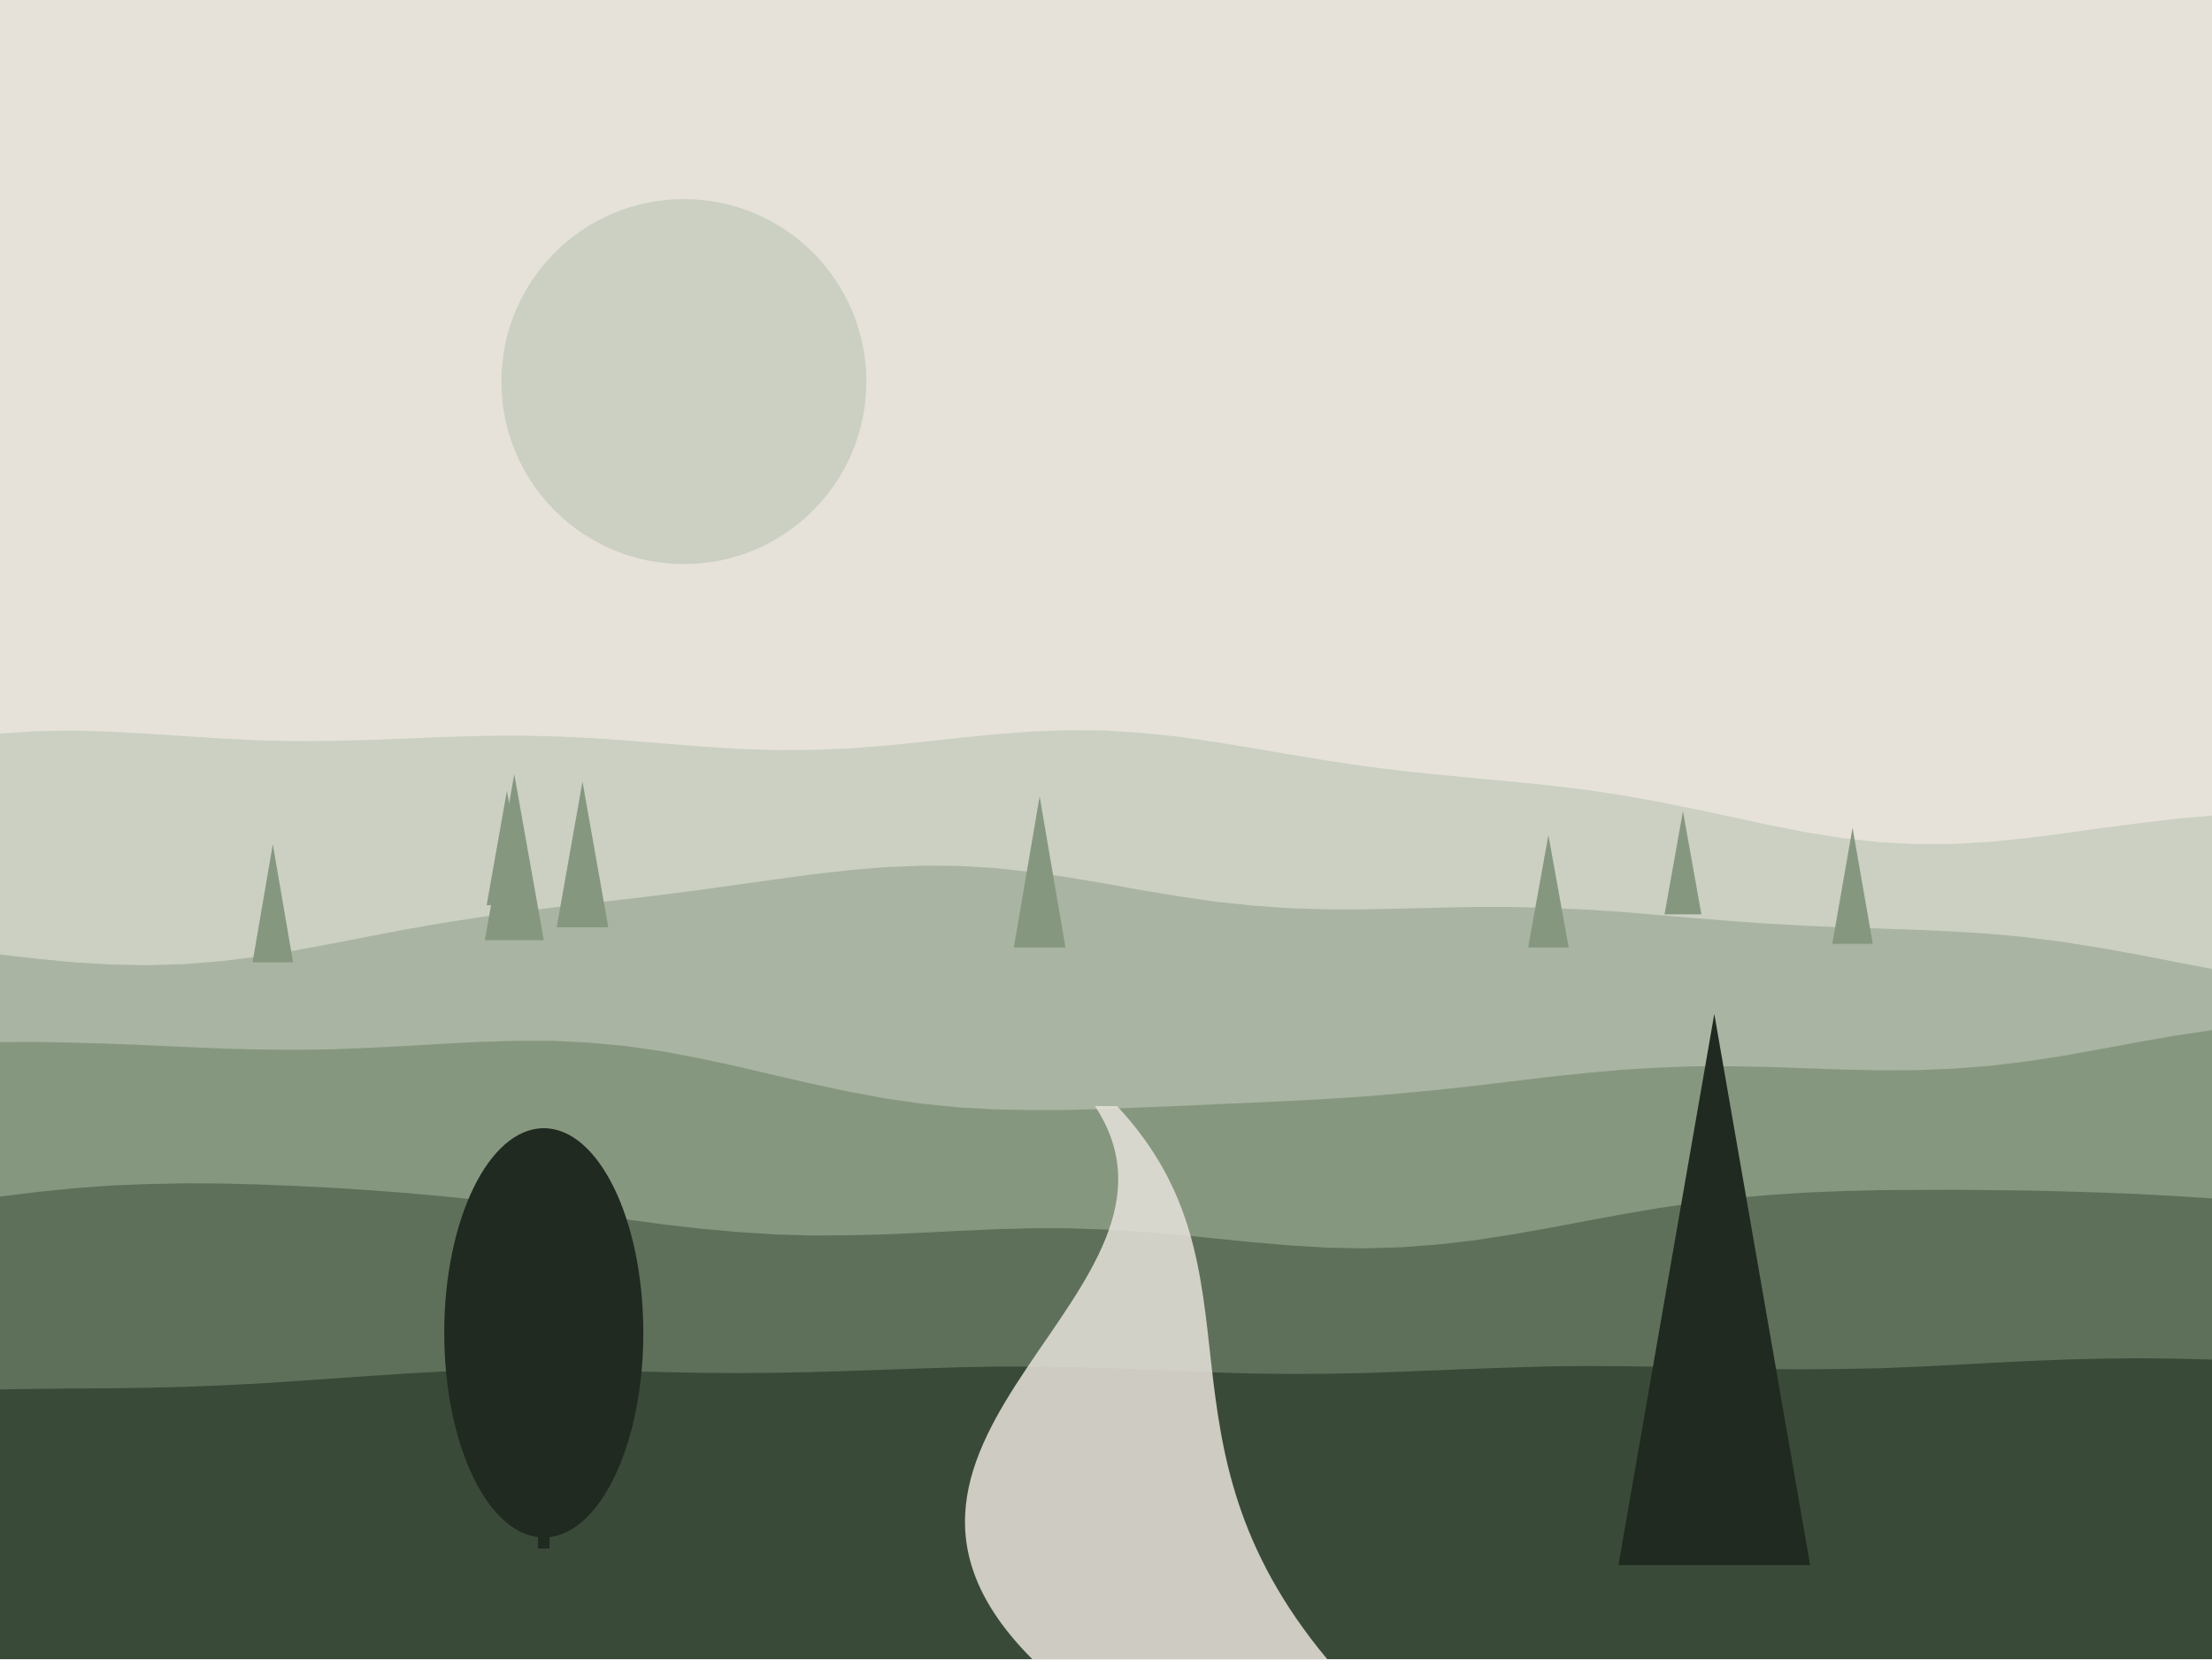
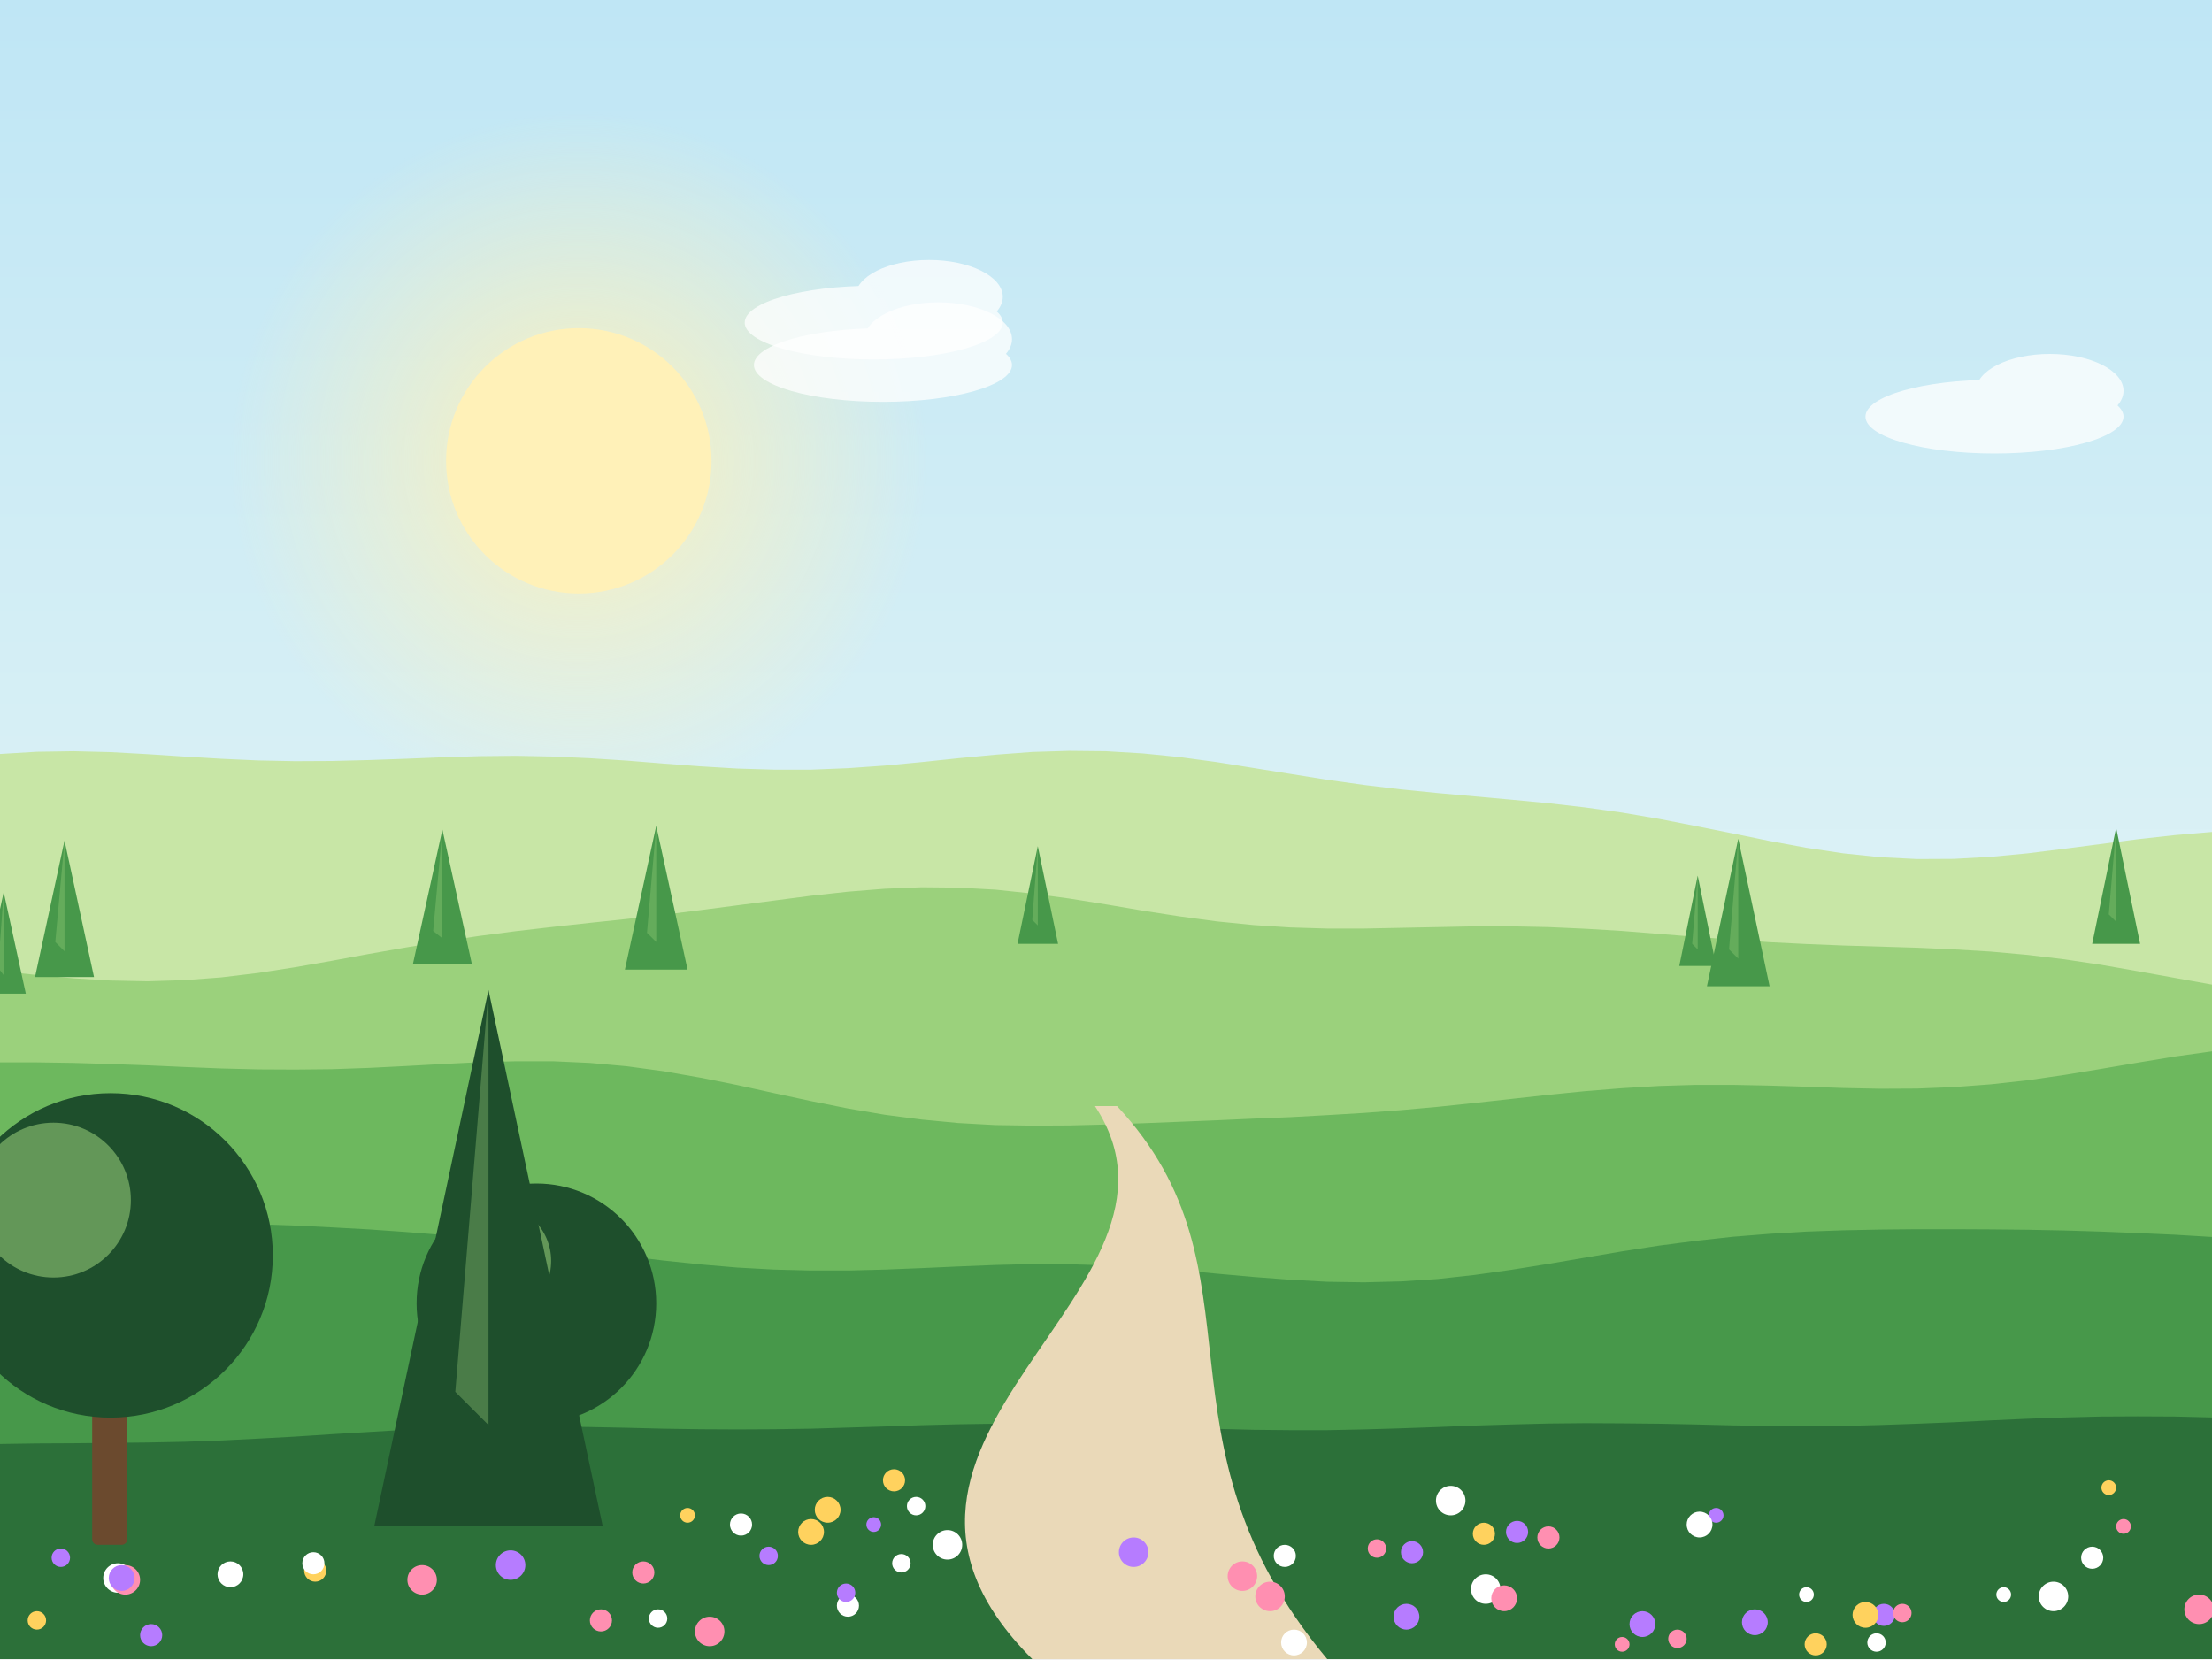
<svg xmlns="http://www.w3.org/2000/svg" viewBox="0 0 1200 900" preserveAspectRatio="xMidYMid slice">
-   <rect width="1200" height="900" fill="#E6E2DA" />
-   <circle cx="371" cy="207" r="99" fill="#CBD0C3" />
-   <polygon fill="#CBD0C3" points="0,900 0,397.9 20,396.6 40,396.3 60,396.9 80,398.0 100,399.3 120,400.6 140,401.6 160,402.0 180,401.9 200,401.4 220,400.6 240,399.8 260,399.2 280,399.0 300,399.4 320,400.3 340,401.7 360,403.3 380,404.9 400,406.2 420,406.9 440,406.8 460,406.0 480,404.5 500,402.5 520,400.3 540,398.3 560,396.8 580,396.1 600,396.3 620,397.6 640,399.7 660,402.6 680,405.9 700,409.3 720,412.6 740,415.6 760,418.1 780,420.2 800,422.1 820,424.0 840,426.0 860,428.4 880,431.4 900,435.0 920,439.0 940,443.3 960,447.6 980,451.5 1000,454.7 1020,456.9 1040,457.9 1060,457.8 1080,456.6 1100,454.6 1120,452.0 1140,449.2 1160,446.6 1180,444.2 1200,442.4 1200,900" />
-   <polygon fill="#A9B4A2" points="0,900 0,517.8 20,520.1 40,522.0 60,523.2 80,523.6 100,523.0 120,521.4 140,518.9 160,515.6 180,511.9 200,508.0 220,504.2 240,500.7 260,497.6 280,494.8 300,492.3 320,490.0 340,487.7 360,485.3 380,482.7 400,479.9 420,477.1 440,474.4 460,472.1 480,470.4 500,469.6 520,469.7 540,470.9 560,473.1 580,476.0 600,479.4 620,483.0 640,486.3 660,489.2 680,491.3 700,492.7 720,493.3 740,493.3 760,492.9 780,492.4 800,492.0 820,492.0 840,492.5 860,493.4 880,494.7 900,496.4 920,498.1 940,499.7 960,501.1 980,502.2 1000,503.1 1020,503.7 1040,504.4 1060,505.3 1080,506.6 1100,508.5 1120,511.1 1140,514.3 1160,517.9 1180,521.8 1200,525.6 1200,900" />
-   <polygon fill="#86977F" points="279,420 263,510 295,510" />
-   <polygon fill="#86977F" points="316,424 302,503 330,503" />
-   <polygon fill="#86977F" points="840,453 829,514 851,514" />
-   <polygon fill="#86977F" points="148,458 137,522 159,522" />
-   <polygon fill="#86977F" points="564,432 550,514 578,514" />
-   <polygon fill="#86977F" points="913,440 903,496 923,496" />
-   <polygon fill="#86977F" points="1005,449 994,512 1016,512" />
-   <polygon fill="#86977F" points="275,429 264,491 286,491" />
-   <polygon fill="#86977F" points="0,900 0,565.3 20,565.2 40,565.6 60,566.2 80,567.0 100,567.9 120,568.8 140,569.3 160,569.5 180,569.2 200,568.4 220,567.4 240,566.2 260,565.2 280,564.6 300,564.6 320,565.6 340,567.5 360,570.4 380,574.2 400,578.5 420,583.2 440,587.8 460,592.1 480,595.8 500,598.7 520,600.7 540,601.8 560,602.2 580,602.1 600,601.5 620,600.7 640,599.9 660,599.0 680,598.1 700,597.2 720,596.1 740,594.8 760,593.1 780,591.2 800,589.0 820,586.6 840,584.2 860,582.1 880,580.3 900,579.1 920,578.4 940,578.4 960,578.8 980,579.5 1000,580.2 1020,580.6 1040,580.5 1060,579.7 1080,578.1 1100,575.7 1120,572.6 1140,569.0 1160,565.3 1180,561.8 1200,558.8 1200,900" />
-   <polygon fill="#5E705A" points="0,900 0,649.1 20,646.6 40,644.6 60,643.1 80,642.3 100,641.9 120,642.0 140,642.5 160,643.3 180,644.3 200,645.6 220,647.1 240,648.9 260,651.0 280,653.4 300,656.0 320,658.8 340,661.5 360,664.2 380,666.5 400,668.3 420,669.6 440,670.2 460,670.1 480,669.6 500,668.7 520,667.7 540,666.8 560,666.3 580,666.3 600,667.0 620,668.2 640,669.9 660,671.9 680,673.9 700,675.6 720,676.8 740,677.2 760,676.6 780,675.1 800,672.8 820,669.7 840,666.2 860,662.4 880,658.7 900,655.3 920,652.4 940,650.0 960,648.2 980,646.9 1000,646.1 1020,645.6 1040,645.5 1060,645.4 1080,645.6 1100,645.8 1120,646.3 1140,646.9 1160,647.7 1180,648.8 1200,650.1 1200,900" />
-   <polygon fill="#3A4A38" points="0,900 0,753.7 20,753.4 40,753.2 60,753.1 80,752.8 100,752.3 120,751.5 140,750.5 160,749.2 180,747.8 200,746.4 220,745.1 240,744.0 260,743.4 280,743.0 300,743.1 320,743.4 340,743.8 360,744.3 380,744.7 400,744.8 420,744.7 440,744.3 460,743.7 480,743.0 500,742.3 520,741.7 540,741.3 560,741.3 580,741.6 600,742.1 620,742.9 640,743.7 660,744.5 680,745.1 700,745.3 720,745.2 740,744.8 760,744.1 780,743.3 800,742.5 820,741.8 840,741.2 860,741.0 880,741.1 900,741.4 920,741.8 940,742.3 960,742.7 980,742.8 1000,742.6 1020,742.2 1040,741.4 1060,740.4 1080,739.3 1100,738.3 1120,737.5 1140,737.0 1160,736.8 1180,737.0 1200,737.5 1200,900" />
-   <path fill="#E6E2DA" opacity=".85" d="M594,600 C660,700 440,780 560,900 L720,900 C620,780 690,690 606,600 Z" />
-   <ellipse cx="295" cy="723" rx="54" ry="111" fill="#202A20" />
-   <rect x="291.8" y="818" width="6.3" height="22" fill="#202A20" />
-   <polygon fill="#202A20" points="930,550 878,849 982,849" />
+   <defs>
+     <linearGradient id="s" x1="0" y1="0" x2="0" y2="1">
+       <stop offset="0" stop-color="#BFE6F5" />
+       <stop offset="1" stop-color="#F4FBF6" />
+     </linearGradient>
+     <radialGradient id="g">
+       <stop offset="0" stop-color="#FFF1B8" stop-opacity=".9" />
+       <stop offset="1" stop-color="#FFF1B8" stop-opacity="0" />
+     </radialGradient>
+   </defs>
+   <rect width="1200" height="900" fill="url(#s)" />
+   <circle cx="314" cy="250" r="190" fill="url(#g)" />
+   <circle cx="314" cy="250" r="72" fill="#FFF1B8" />
+   <g fill="#FFFFFF" opacity=".75">
+     <ellipse cx="479" cy="198" rx="70" ry="20" />
+     <ellipse cx="509" cy="184" rx="40" ry="20" />
+   </g>
+   <g fill="#FFFFFF" opacity=".75">
+     <ellipse cx="474" cy="175" rx="70" ry="20" />
+     <ellipse cx="504" cy="161" rx="40" ry="20" />
+   </g>
+   <g fill="#FFFFFF" opacity=".75">
+     <ellipse cx="1082" cy="226" rx="70" ry="20" />
+     <ellipse cx="1112" cy="212" rx="40" ry="20" />
+   </g>
+   <polygon fill="#C8E6A6" points="0,900 0,409.0 20,407.8 40,407.5 60,408.0 80,409.1 100,410.4 120,411.6 140,412.5 160,412.9 180,412.8 200,412.3 220,411.6 240,410.8 260,410.2 280,410.0 300,410.4 320,411.3 340,412.6 360,414.2 380,415.7 400,416.9 420,417.5 440,417.5 460,416.7 480,415.3 500,413.4 520,411.3 540,409.4 560,407.9 580,407.3 600,407.5 620,408.7 640,410.7 660,413.4 680,416.6 700,419.8 720,423.0 740,425.8 760,428.2 780,430.2 800,432.0 820,433.8 840,435.7 860,438.0 880,440.8 900,444.2 920,448.1 940,452.1 960,456.2 980,459.9 1000,462.9 1020,465.0 1040,466.0 1060,465.9 1080,464.8 1100,462.9 1120,460.4 1140,457.8 1160,455.2 1180,453.0 1200,451.3 1200,900" />
+   <polygon fill="#9BD17C" points="0,900 0,526.8 20,528.9 40,530.7 60,531.9 80,532.3 100,531.7 120,530.2 140,527.8 160,524.7 180,521.2 200,517.5 220,514.0 240,510.7 260,507.7 280,505.1 300,502.8 320,500.6 340,498.5 360,496.2 380,493.7 400,491.1 420,488.5 440,485.9 460,483.7 480,482.1 500,481.3 520,481.5 540,482.6 560,484.7 580,487.4 600,490.6 620,494.0 640,497.1 660,499.8 680,501.8 700,503.1 720,503.7 740,503.7 760,503.3 780,502.9 800,502.5 820,502.5 840,502.9 860,503.8 880,505.0 900,506.6 920,508.2 940,509.7 960,511.1 980,512.1 1000,512.9 1020,513.5 1040,514.1 1060,515.0 1080,516.2 1100,518.0 1120,520.4 1140,523.4 1160,526.9 1180,530.5 1200,534.1 1200,900" />
+   <polygon fill="#47984A" points="921,475 911,524 931,524" />
+   <polygon fill="#9BD17C" opacity=".35" points="921,475 918,512 921,515" />
+   <polygon fill="#47984A" points="240,450 224,523 256,523" />
+   <polygon fill="#9BD17C" opacity=".35" points="240,450 235,505 240,509" />
+   <polygon fill="#47984A" points="1148,449 1135,512 1161,512" />
+   <polygon fill="#9BD17C" opacity=".35" points="1148,449 1144,496 1148,500" />
+   <polygon fill="#47984A" points="35,456 19,530 51,530" />
+   <polygon fill="#9BD17C" opacity=".35" points="35,456 30,511 35,516" />
+   <polygon fill="#47984A" points="563,459 552,512 574,512" />
+   <polygon fill="#9BD17C" opacity=".35" points="563,459 560,499 563,502" />
+   <polygon fill="#47984A" points="943,455 926,535 960,535" />
+   <polygon fill="#9BD17C" opacity=".35" points="943,455 938,515 943,520" />
+   <polygon fill="#47984A" points="2,484 -10,539 14,539" />
+   <polygon fill="#9BD17C" opacity=".35" points="2,484 -1,525 2,529" />
+   <polygon fill="#47984A" points="356,448 339,526 373,526" />
+   <polygon fill="#9BD17C" opacity=".35" points="356,448 351,506 356,511" />
+   <polygon fill="#6DB85E" points="0,900 0,576.3 20,576.3 40,576.6 60,577.2 80,577.9 100,578.8 120,579.6 140,580.1 160,580.2 180,580.0 200,579.3 220,578.3 240,577.2 260,576.2 280,575.7 300,575.7 320,576.6 340,578.4 360,581.1 380,584.6 400,588.6 420,593.0 440,597.3 460,601.3 480,604.7 500,607.3 520,609.2 540,610.3 560,610.6 580,610.5 600,610.0 620,609.3 640,608.5 660,607.7 680,606.8 700,606.0 720,604.9 740,603.7 760,602.2 780,600.4 800,598.3 820,596.1 840,593.9 860,591.9 880,590.3 900,589.1 920,588.5 940,588.5 960,588.9 980,589.5 1000,590.2 1020,590.6 1040,590.5 1060,589.7 1080,588.2 1100,586.0 1120,583.1 1140,579.8 1160,576.4 1180,573.1 1200,570.3 1200,900" />
+   <polygon fill="#47984A" points="0,900 0,670.1 20,667.8 40,666.0 60,664.7 80,663.9 100,663.6 120,663.7 140,664.1 160,664.8 180,665.8 200,666.9 220,668.3 240,669.9 260,671.8 280,674.0 300,676.4 320,678.9 340,681.4 360,683.8 380,685.9 400,687.6 420,688.7 440,689.2 460,689.2 480,688.7 500,687.9 520,687.0 540,686.2 560,685.7 580,685.8 600,686.4 620,687.5 640,689.0 660,690.9 680,692.7 700,694.2 720,695.3 740,695.6 760,695.1 780,693.8 800,691.6 820,688.8 840,685.6 860,682.2 880,678.8 900,675.7 920,673.1 940,670.9 960,669.3 980,668.1 1000,667.4 1020,667.0 1040,666.8 1060,666.8 1080,666.9 1100,667.1 1120,667.5 1140,668.1 1160,668.9 1180,669.8 1200,671.0 1200,900" />
+   <polygon fill="#2C7039" points="0,900 0,783.3 20,783.0 40,782.9 60,782.7 80,782.5 100,782.1 120,781.4 140,780.4 160,779.3 180,778.0 200,776.8 220,775.6 240,774.7 260,774.1 280,773.8 300,773.8 320,774.1 340,774.5 360,775.0 380,775.3 400,775.4 420,775.3 440,775.0 460,774.4 480,773.8 500,773.1 520,772.6 540,772.3 560,772.2 580,772.5 600,773.0 620,773.7 640,774.4 660,775.1 680,775.6 700,775.8 720,775.8 740,775.4 760,774.8 780,774.1 800,773.3 820,772.7 840,772.2 860,772.0 880,772.1 900,772.3 920,772.7 940,773.2 960,773.5 980,773.6 1000,773.5 1020,773.0 1040,772.3 1060,771.5 1080,770.5 1100,769.6 1120,768.9 1140,768.4 1160,768.3 1180,768.4 1200,768.9 1200,900" />
+   <path fill="#EAD9B8" d="M594,600 C660,700 440,780 560,900 L720,900 C620,780 690,690 606,600 Z" />
+   <circle cx="229" cy="857" r="8" fill="#FF8FB1" />
+   <circle cx="460" cy="871" r="6" fill="#FFFFFF" />
+   <circle cx="823" cy="831" r="6" fill="#B67CFF" />
+   <circle cx="385" cy="885" r="8" fill="#FF8FB1" />
+   <circle cx="485" cy="803" r="6" fill="#FFD25E" />
+   <circle cx="1152" cy="828" r="4" fill="#FF8FB1" />
+   <circle cx="763" cy="877" r="7" fill="#B67CFF" />
+   <circle cx="1018" cy="891" r="5" fill="#FFFFFF" />
+   <circle cx="1022" cy="876" r="6" fill="#B67CFF" />
+   <circle cx="840" cy="834" r="6" fill="#FF8FB1" />
+   <circle cx="931" cy="822" r="4" fill="#B67CFF" />
+   <circle cx="373" cy="822" r="4" fill="#FFD25E" />
+   <circle cx="1135" cy="845" r="6" fill="#FFFFFF" />
+   <circle cx="702" cy="891" r="7" fill="#FFFFFF" />
+   <circle cx="1032" cy="875" r="5" fill="#FF8FB1" />
+   <circle cx="952" cy="880" r="7" fill="#B67CFF" />
+   <circle cx="125" cy="854" r="7" fill="#FFFFFF" />
+   <circle cx="1087" cy="865" r="4" fill="#FFFFFF" />
+   <circle cx="171" cy="852" r="6" fill="#FFD25E" />
+   <circle cx="459" cy="864" r="5" fill="#B67CFF" />
+   <circle cx="33" cy="845" r="5" fill="#B67CFF" />
+   <circle cx="326" cy="879" r="6" fill="#FF8FB1" />
+   <circle cx="674" cy="855" r="8" fill="#FF8FB1" />
+   <circle cx="308" cy="801" r="7" fill="#B67CFF" />
+   <circle cx="64" cy="856" r="8" fill="#FFFFFF" />
+   <circle cx="440" cy="831" r="7" fill="#FFD25E" />
+   <circle cx="349" cy="853" r="6" fill="#FF8FB1" />
+   <circle cx="766" cy="842" r="6" fill="#B67CFF" />
+   <circle cx="689" cy="866" r="8" fill="#FF8FB1" />
+   <circle cx="806" cy="862" r="8" fill="#FFFFFF" />
+   <circle cx="891" cy="881" r="7" fill="#B67CFF" />
+   <circle cx="816" cy="867" r="7" fill="#FF8FB1" />
+   <circle cx="980" cy="865" r="4" fill="#FFFFFF" />
+   <circle cx="277" cy="849" r="8" fill="#B67CFF" />
+   <circle cx="20" cy="879" r="5" fill="#FFD25E" />
+   <circle cx="1114" cy="866" r="8" fill="#FFFFFF" />
+   <circle cx="449" cy="819" r="7" fill="#FFD25E" />
+   <circle cx="615" cy="842" r="8" fill="#B67CFF" />
+   <circle cx="922" cy="827" r="7" fill="#FFFFFF" />
+   <circle cx="697" cy="844" r="6" fill="#FFFFFF" />
+   <circle cx="489" cy="848" r="5" fill="#FFFFFF" />
+   <circle cx="805" cy="832" r="6" fill="#FFD25E" />
+   <circle cx="985" cy="892" r="6" fill="#FFD25E" />
+   <circle cx="747" cy="840" r="5" fill="#FF8FB1" />
+   <circle cx="910" cy="889" r="5" fill="#FF8FB1" />
+   <circle cx="170" cy="848" r="6" fill="#FFFFFF" />
+   <circle cx="474" cy="827" r="4" fill="#B67CFF" />
+   <circle cx="787" cy="814" r="8" fill="#FFFFFF" />
+   <circle cx="402" cy="827" r="6" fill="#FFFFFF" />
+   <circle cx="82" cy="887" r="6" fill="#B67CFF" />
+   <circle cx="880" cy="892" r="4" fill="#FF8FB1" />
+   <circle cx="68" cy="857" r="8" fill="#FF8FB1" />
+   <circle cx="66" cy="856" r="7" fill="#B67CFF" />
+   <circle cx="417" cy="844" r="5" fill="#B67CFF" />
+   <circle cx="1193" cy="873" r="8" fill="#FF8FB1" />
+   <circle cx="1144" cy="807" r="4" fill="#FFD25E" />
+   <circle cx="514" cy="838" r="8" fill="#FFFFFF" />
+   <circle cx="497" cy="817" r="5" fill="#FFFFFF" />
+   <circle cx="357" cy="878" r="5" fill="#FFFFFF" />
+   <circle cx="1012" cy="876" r="7" fill="#FFD25E" />
+   <rect x="284" y="763" width="14" height="60" rx="3" fill="#6B4A2E" />
+   <circle cx="291" cy="707" r="65" fill="#1E4F2C" />
+   <circle cx="268" cy="684" r="31" fill="#9BD17C" opacity=".55" />
+   <rect x="50" y="758" width="19" height="80" rx="3" fill="#6B4A2E" />
+   <circle cx="60" cy="681" r="88" fill="#1E4F2C" />
+   <circle cx="29" cy="651" r="42" fill="#9BD17C" opacity=".55" />
+   <polygon fill="#1E4F2C" points="265,537 203,828 327,828" />
+   <polygon fill="#9BD17C" opacity=".35" points="265,537 247,755 265,773" />
</svg>
